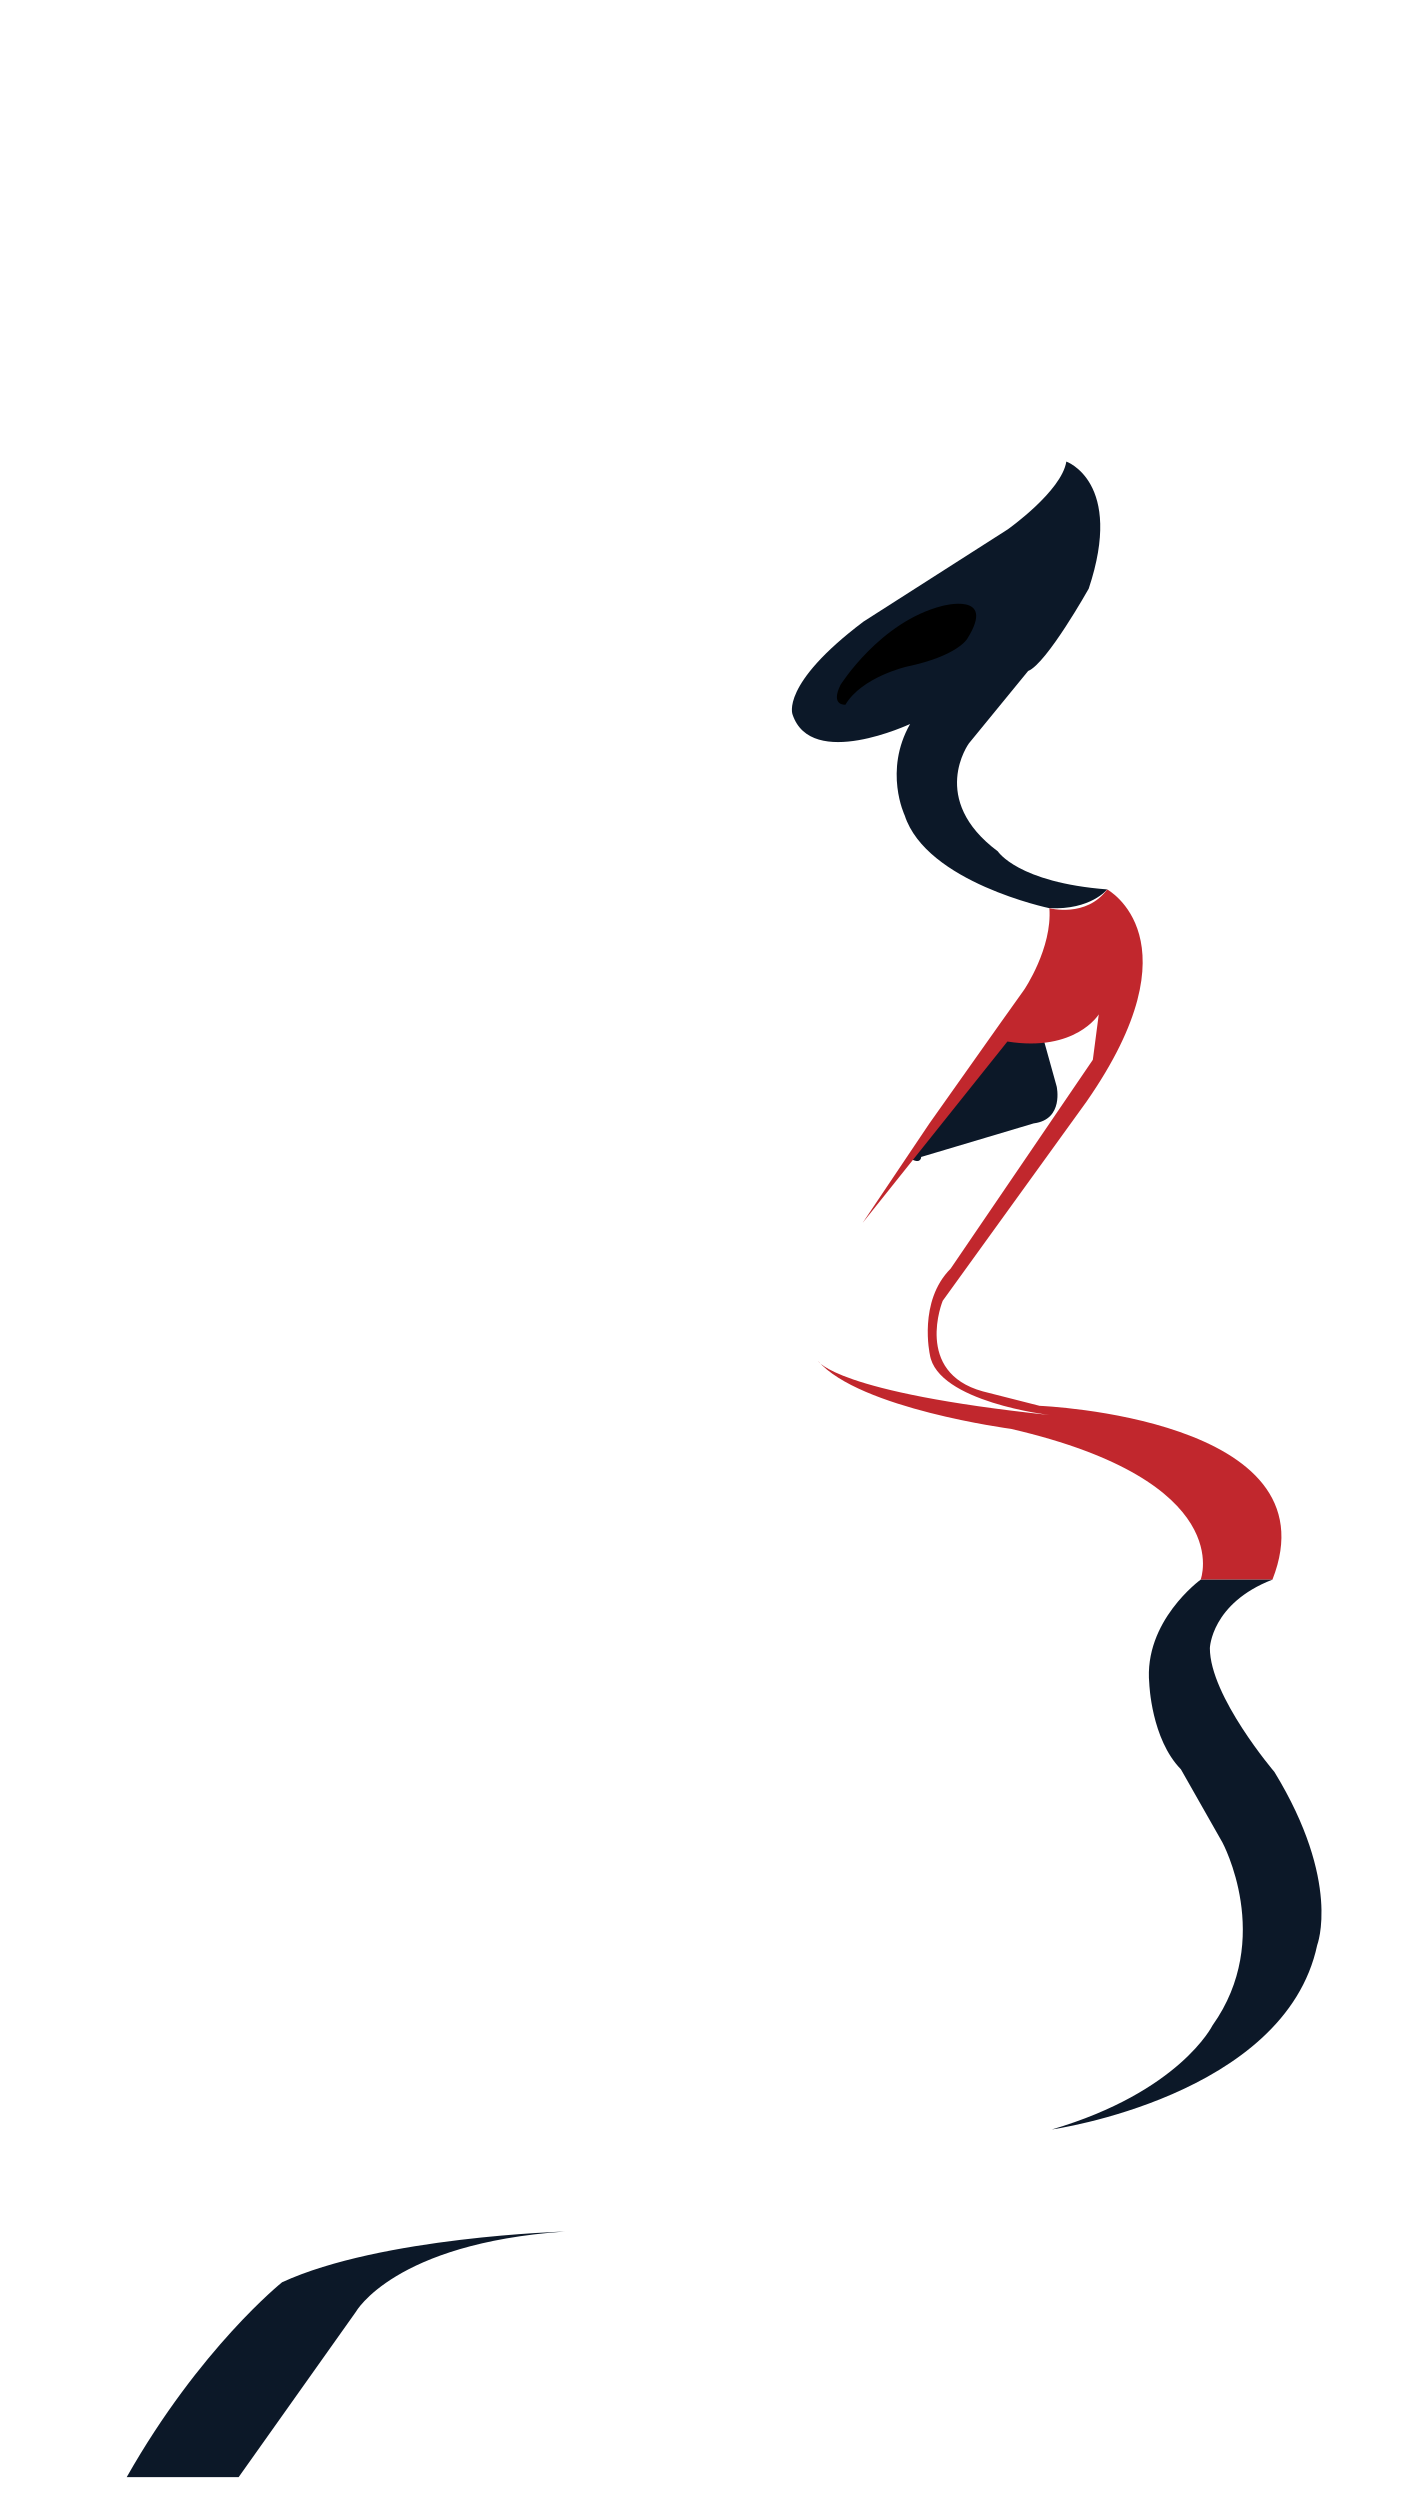
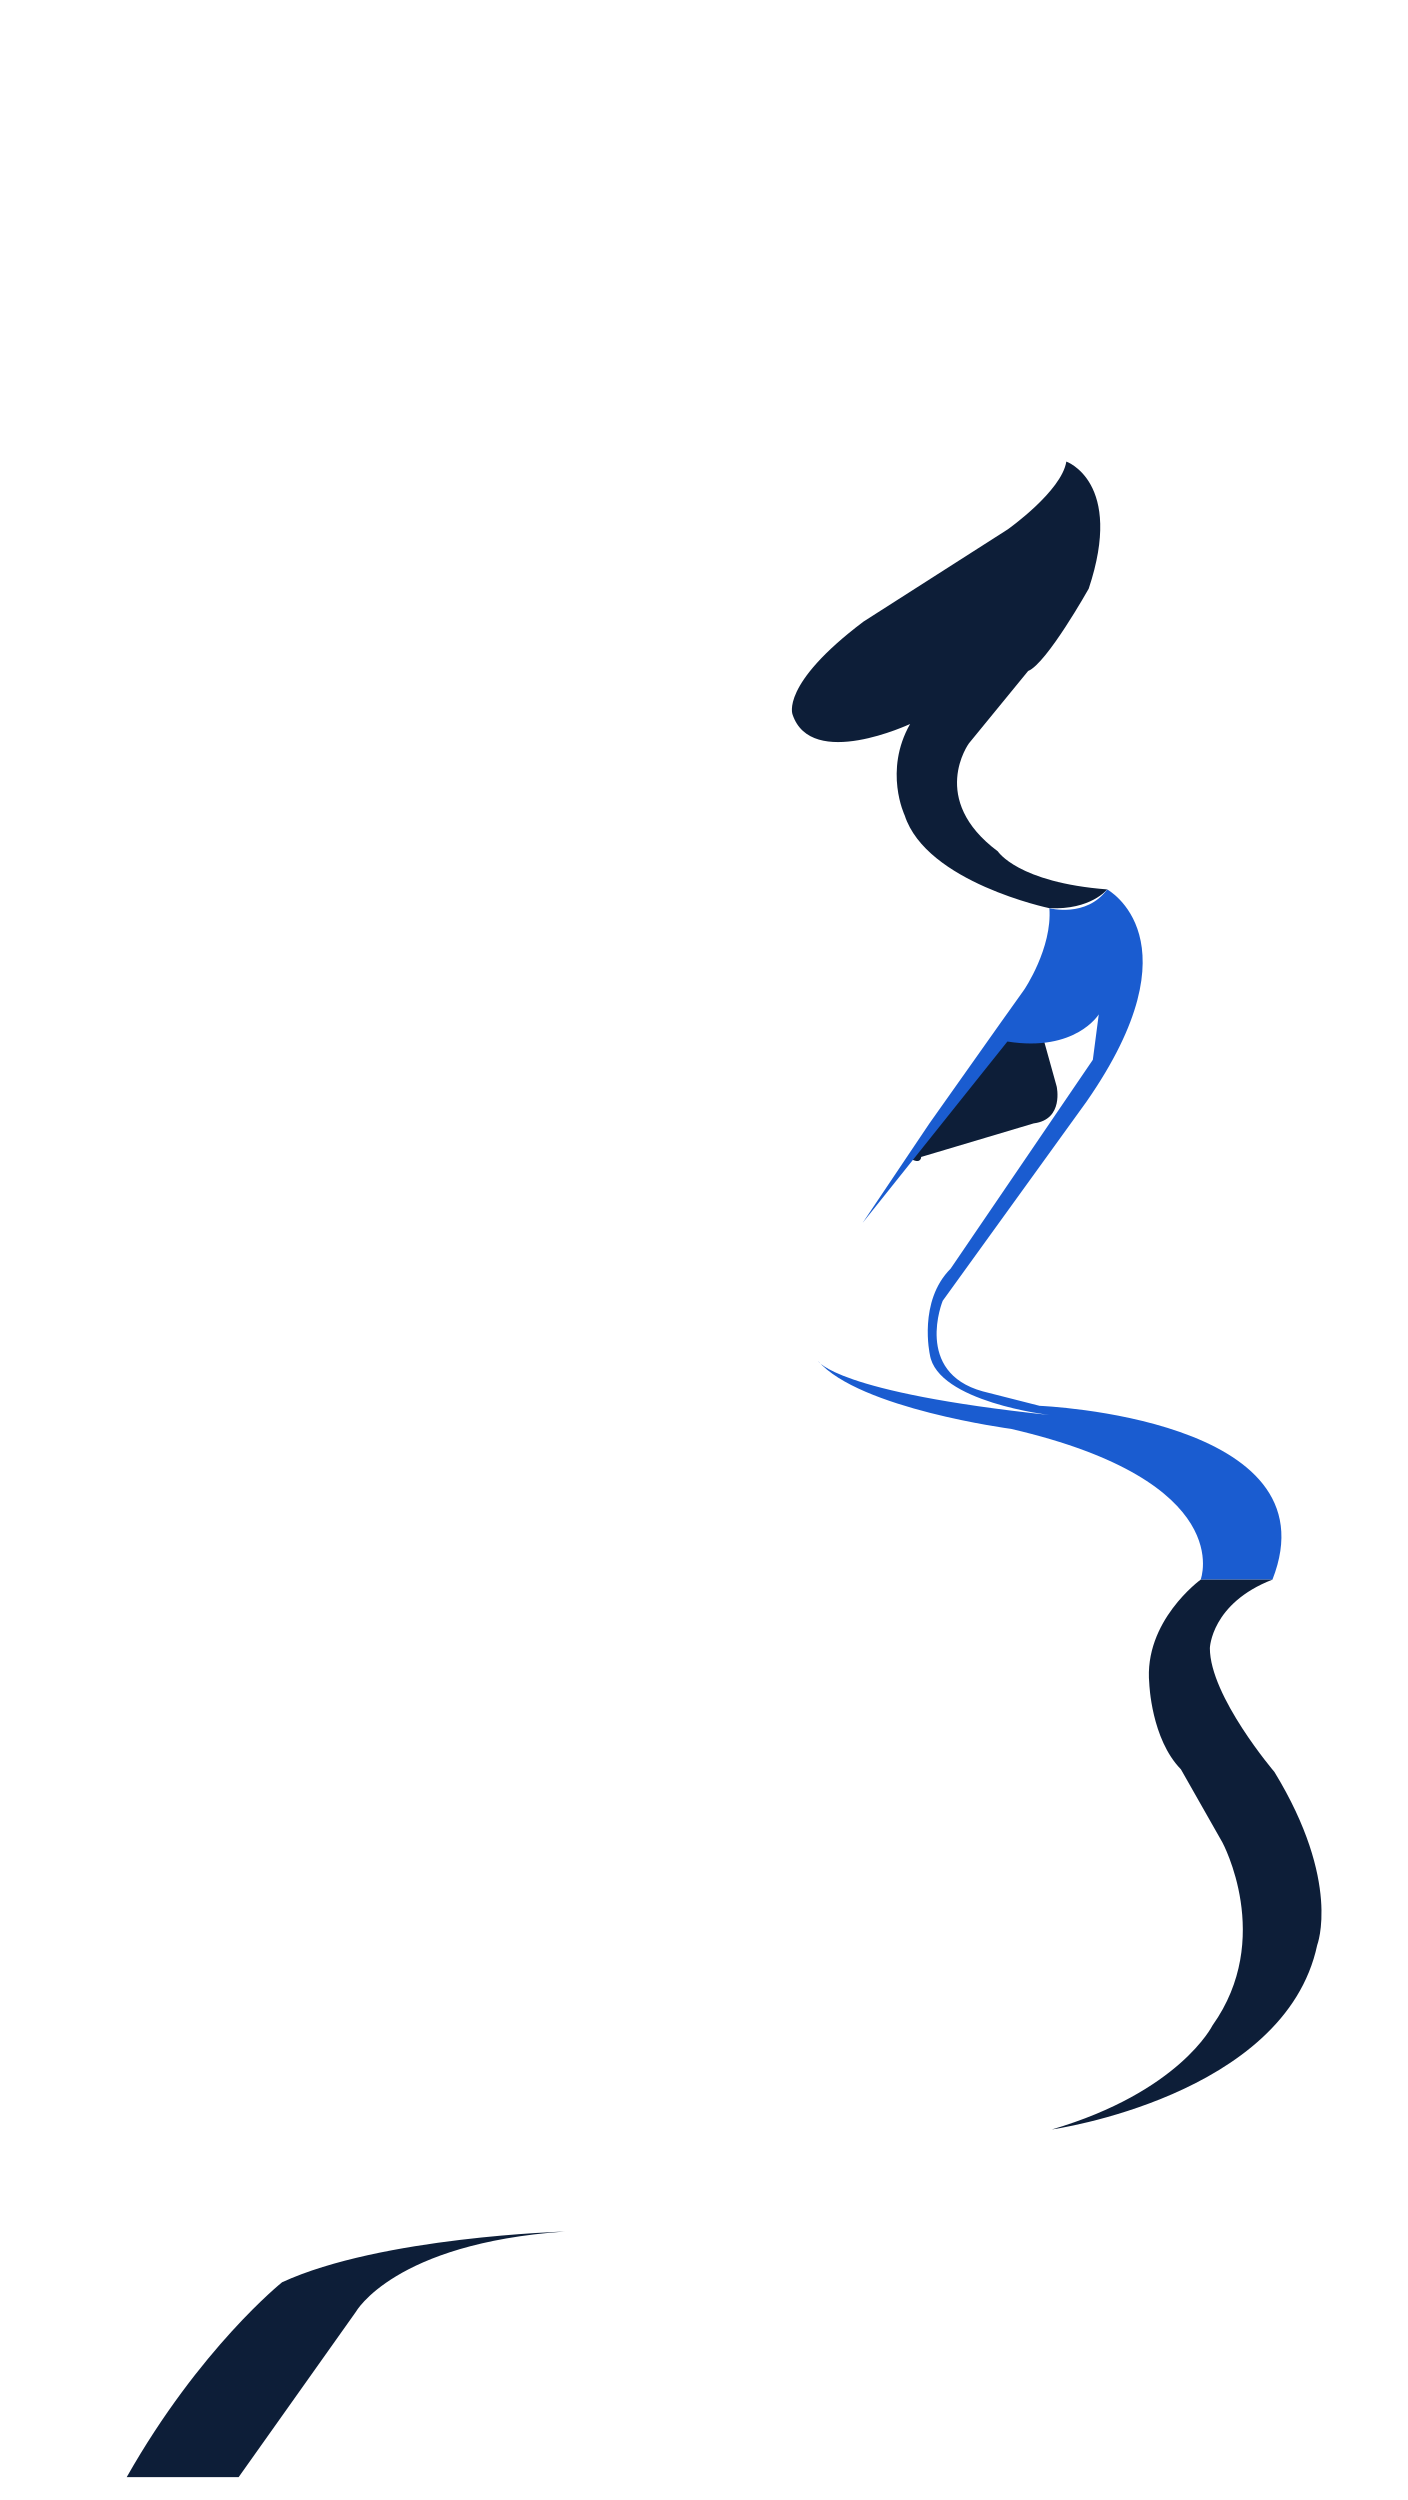
<svg xmlns="http://www.w3.org/2000/svg" id="Layer_2" data-name="Layer 2" viewBox="0 0 1080 1918.31">
  <defs>
    <style>
      .cls-1 {
-         fill: #0C1828;
+         fill: #0D1E38;
      }

      .cls-2 {
-         fill: #c1272d;
+         fill: #1A5CD0;
      }
    </style>
  </defs>
  <path class="cls-1" d="m662.6,476.95l110.65-70.74s41.43-29.31,44.97-52.04c0,0,44.46,15.66,17.18,97.52,0,0-32.34,57.6-46.48,63.16l-45.47,55.58s-31.33,42.95,22.23,82.86c0,0,15.28,23.87,83.87,29.18,0,0-12.51,15.92-44.34,14.4,0,0-94.36-19.71-111.03-71.24,0,0-16.29-34.11,4.17-70.11,0,0-75.79,35.62-90.19-7.2,0,0-9.73-22.99,54.44-71.37Z" />
-   <path d="m648.71,540.74s-11.75,1.11-3.79-15.17c0,0,30.32-48.49,78.06-60.62,0,0,42.06-11.37,19.33,25.01,0,0-7.01,13.26-46.71,21.6,0,0-34.39,7.96-46.89,29.18Z" />
+   <path fill="#0D1E38" d="m648.71,540.74s-11.75,1.11-3.79-15.17c0,0,30.32-48.49,78.06-60.62,0,0,42.06-11.37,19.33,25.01,0,0-7.01,13.26-46.71,21.6,0,0-34.39,7.96-46.89,29.18Z" />
  <path class="cls-1" d="m799.52,793.05l11.29,40.62s5.76,25.39-17.59,28.32l-86.4,25.77s.03,5.41-6.87,2,78.36-98.15,78.36-98.15l21.22,1.44Z" />
  <path class="cls-2" d="m805.21,696.87s28.42,7.58,44.34-14.4c0,0,70.86,38.27-15.92,162.95l-110.27,152.72s-22.36,54.82,30.69,69.47l43.69,11.12s227.63,9.09,178.62,133.39h-55.07s28.8-75.28-145.52-115.71c0,0-116.34-15.41-148.04-52.04,0,0,12.98,24,177.77,41.43,0,0-86.32-9.98-92-46.36,0,0-9.09-40.93,15.92-65.94l109.14-160.29,4.55-34.86s-17.81,29.18-70.11,20.84l-111.03,139.07,51.16-76.17,54.95-77.68,17.81-25.01s21.6-31.83,19.33-62.53Z" />
  <path class="cls-1" d="m921.29,1212.11s-43.96,31.83-39.41,79.83c0,0,1.52,42.44,24.25,65.68l31.83,56.08s39.92,73.77-7.58,140.46c0,0-25.26,51.03-123.28,79.83,0,0,178.86-25.26,203.62-141.47,0,0,18.69-48.51-32.84-132.88,0,0-49.52-58.11-49.52-94.99,0,0,1.01-34.36,48-52.55h-55.07Z" />
  <path class="cls-1" d="m97.21,1900.78h85.89l89.94-126.82s29.31-52.55,160.17-61.64c0,0-140.97,4.04-216.76,38.91,0,0-63.16,50.53-119.24,149.56Z" />
</svg>
